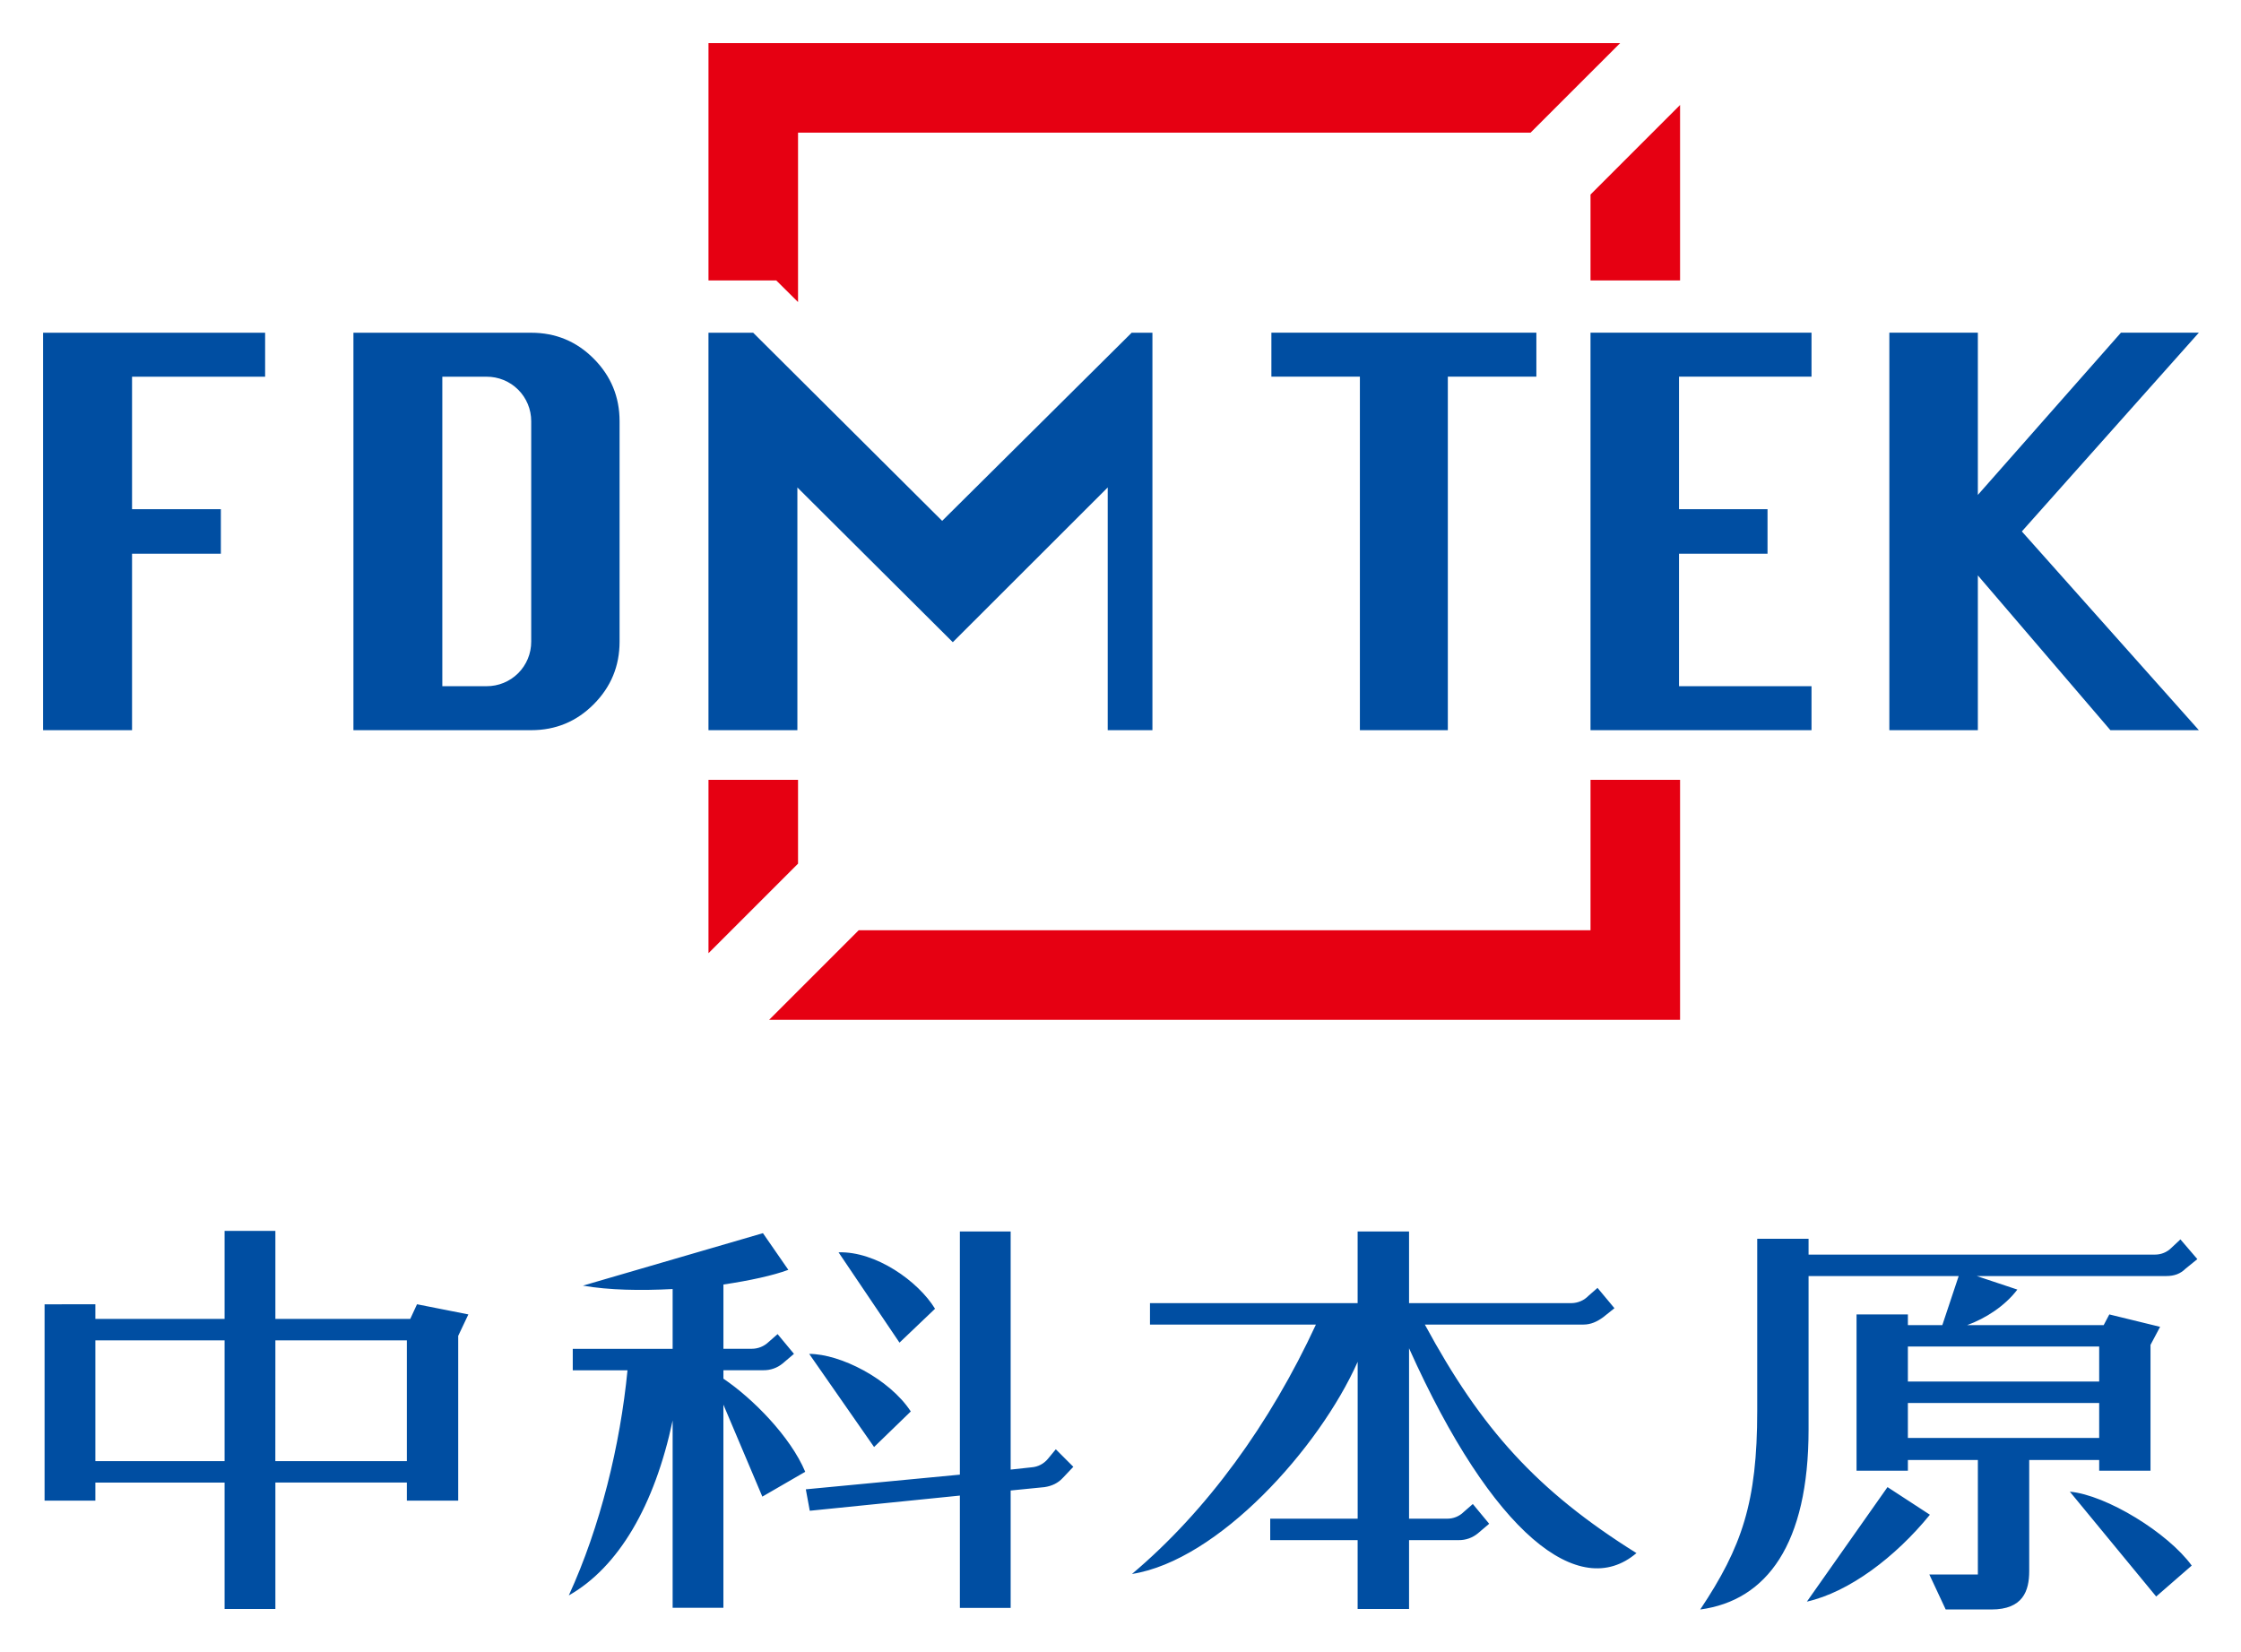
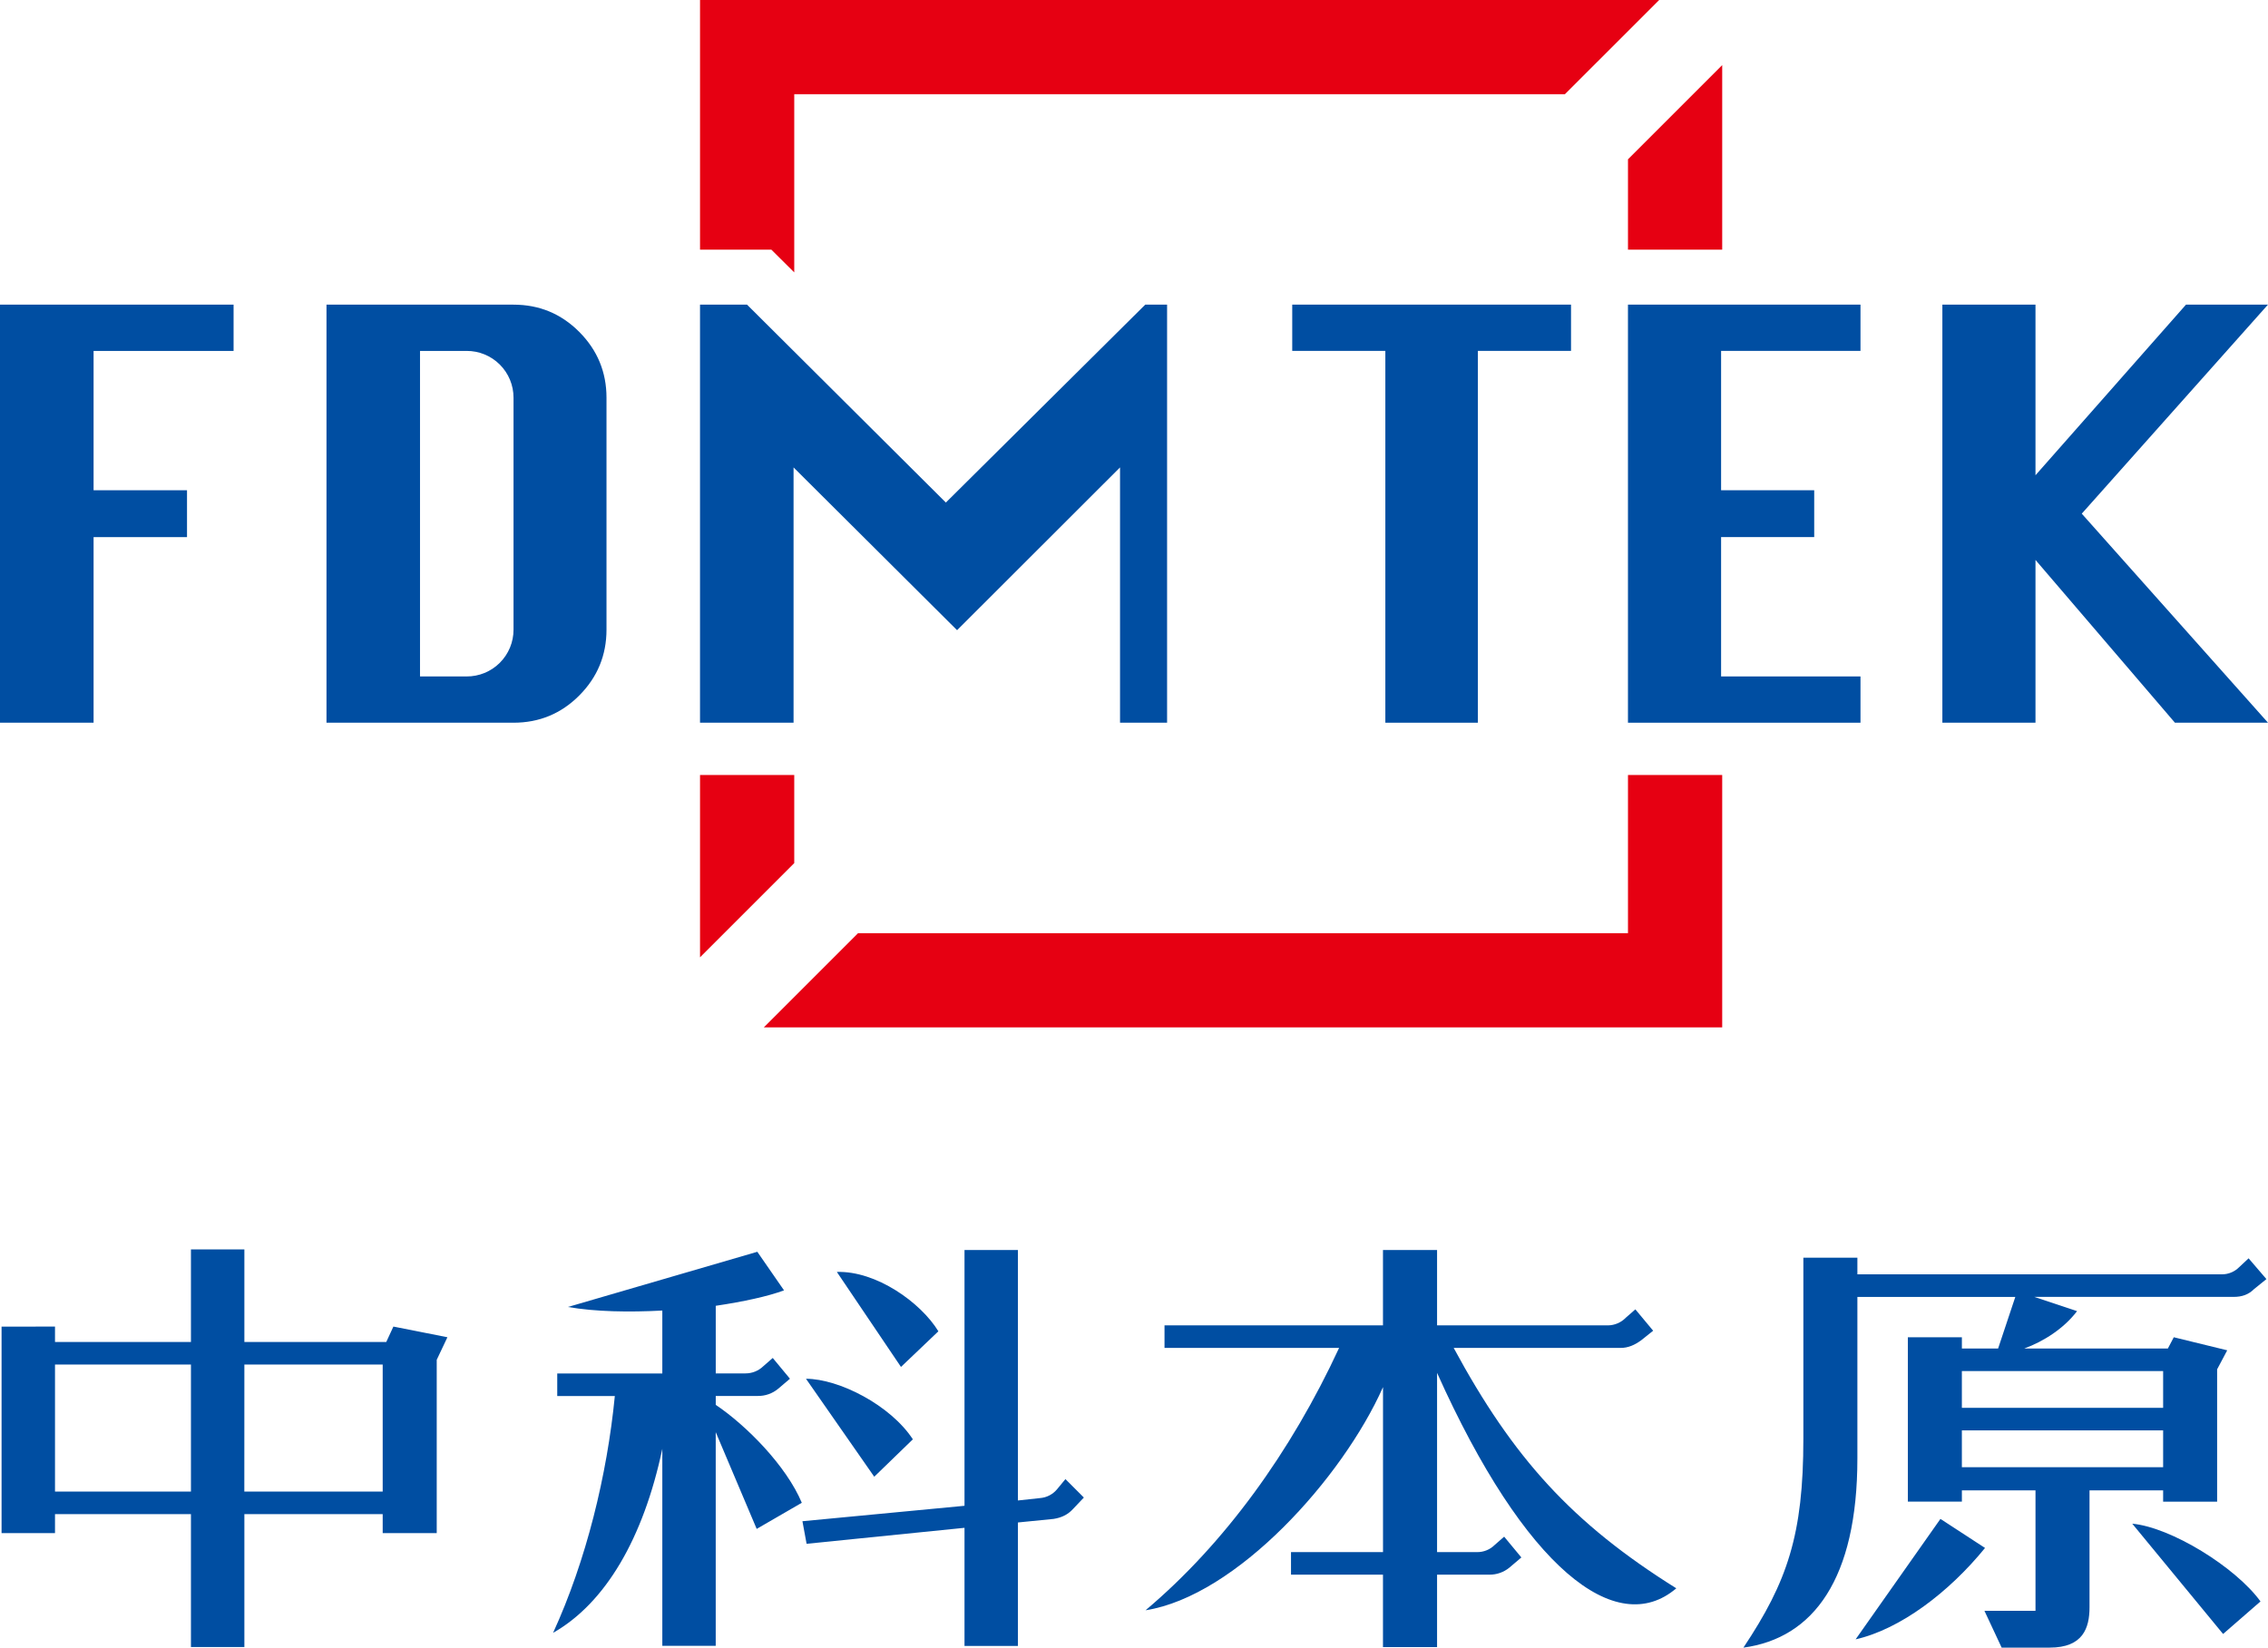
- <svg xmlns="http://www.w3.org/2000/svg" role="img" viewBox="-36.88 -36.88 1917.76 1413.76">
+ <svg xmlns="http://www.w3.org/2000/svg" id="图层_1" data-name="图层 1" viewBox="0 0 1844.82 1340.54">
  <defs>
-     <style>.cls-1{fill:#004ea2}</style>
+     <style>.cls-1{fill:#004ea2;}.cls-2{fill:#e60012;}</style>
  </defs>
-   <path d="M0 588V247.87h190v37.64H76.12v113.38h76v38.09h-76v151zm265.57 0V247.87h152.14q31.44 0 53.53 22.23t22.09 53.51v188.65q0 31.29-22.09 53.52T417.71 588zm76.07-37.64h37.81a38 38 0 0 0 38.26-38.1V323.61a38 38 0 0 0-38.26-38.1h-37.81zM911.05 588V380.29L778.49 512.72l-133-132.43V588H569.4V247.87h38.26l161.72 161 162.17-161h17.77V588zm215.81 0V285.48h-75.74v-37.64h226.77v37.64h-75.77V588zm197.35 0V247.84h189.13v37.64h-113.38v113.39h75.74v38.1h-75.74v113.38h113.38V588zm255.74 0V247.84h75.74v138.83l122.43-138.83h66.68l-151.47 170.08L1844.82 588h-75.7l-113.43-132.44V588z" class="cls-1" />
-   <path fill="#e60012" d="M1324.22 630.51v128.71H697.96l-76.65 76.65h779.55V630.51h-76.64zm-678.17 71.72v-71.72h-76.64v148.36l76.64-76.64zm678.17-572.63v73.53h76.64V52.96l-76.64 76.64zM569.41 0v203.13h58.02l18.62 18.49V76.64h626.88L1349.58 0H569.41z" />
-   <path d="M44.74 1079.3v12.55h110.58v-75.33h43.46v75.33h115.41l5.8-12.55 43.94 8.69-8.69 18.35v141h-43.95v-15.46H198.78v108.17h-43.46v-108.16H44.74v15.46H1.27v-168zm0 134.24h110.58V1110.2H44.74zm154 0h112.55V1110.2H198.78zm417.27-195.09l21.73 31.39c-13 4.83-32.84 9.18-55.54 12.56v55h24.15a20.75 20.75 0 0 0 14.49-5.8l7.72-6.76 14 16.9-9.66 8.21a25.24 25.24 0 0 1-16.42 5.8H582.2v7.24c25.11 16.9 57.47 49.74 70 79.68l-36.7 21.25-33.32-78.72v173.85h-43.44v-160.28c-15.45 72.92-46.35 125.56-88.85 149.7 27-58.91 43.94-128.45 50.22-192.67h-46.84v-18.35h85.47v-51.19c-27 1.45-54.56 1-76.78-2.9zm36.7 219.22l131.83-12.56V1017H828v203.79l17.87-1.94a20 20 0 0 0 14-7.24l6.76-8.21 15 15-8.69 9.18c-4.35 4.83-9.66 7.24-15.94 8.21l-29 2.89v100.45h-43.46v-96.1l-128.45 13zm2.89-115.9c26.56 0 68.58 21.25 86.93 49.26l-31.41 30.44zm25.11-86.92c31.88-1 68.09 24.63 82.58 48.29l-30.42 29zm488.22-17.85v61.33H1308a20.59 20.59 0 0 0 14.49-6.28l7.73-6.76 14.48 17.39-9.66 7.72c-5.31 3.87-10.62 6.28-16.9 6.28h-135.69c48.29 89.34 96.1 142.46 181.08 195.57-48.77 41.53-123.13-15.93-194.6-175.29v145.84h32.35a20 20 0 0 0 14.49-5.8l7.73-6.76 14 16.9-9.66 8.21a25.24 25.24 0 0 1-16.42 5.8h-42.49v58.91h-44v-58.91h-74.81v-18.35h74.84v-134.25c-32.83 73.89-119.27 170-193.15 181.57 64.22-54.08 118.31-128.93 157.42-213.44h-142v-18.35h177.7V1017zm520.57 49.74c-10.63 14-27.05 24.63-43 30.43h116.86l4.83-9.18 43.46 10.62-8.21 15.46v107.68h-43.92v-9.17h-59.88v95.09c0 16.9-5.32 32.83-32.36 32.83h-39.11l-14-29.94h41.53v-98h-59.88v9.17h-43.94v-133.74h43.94v9.18h29.46l14-42h-128.46v131.35c0 98-35.73 146.32-92.71 154 35.73-53.6 48.77-91.75 48.77-170v-147.24h43.94v13.52h296.5a19.69 19.69 0 0 0 14-5.79l7.72-7.24 14.49 16.9-10.14 8.21c-4.35 4.34-9.66 6.27-16.42 6.27h-162.24zm-74.85 192.68c-29.46 36.22-69.06 66.15-105.27 74.36l69-98zm-18.84-114h163.71v-29.94h-163.71zm0 48.28h163.71v-29.93h-163.71zm212.48 135.7l-73.89-89.73c31.39 2.9 84 35.25 104.31 63.26z" class="cls-1" />
+   <path class="cls-1" d="M120.88,750.33V410.2h190v37.64H197V561.22H273v38.09H197v151Z" transform="translate(-120.88 -162.33)" />
+   <path class="cls-1" d="M386.45,750.33V410.2H538.59q31.44,0,53.53,22.23t22.09,53.51V674.59q0,31.29-22.09,53.52t-53.53,22.22Zm76.07-37.64h37.81a38,38,0,0,0,38.26-38.1V485.94a38,38,0,0,0-38.26-38.1H462.52Z" transform="translate(-120.88 -162.33)" />
+   <path class="cls-1" d="M1031.93,750.33V542.62L899.37,675.05l-133-132.43V750.33H690.28V410.2h38.26l161.72,161,162.17-161h17.77V750.33Z" transform="translate(-120.88 -162.33)" />
+   <path class="cls-1" d="M1247.74,750.33V447.81H1172V410.17h226.77v37.64H1323V750.33Z" transform="translate(-120.88 -162.33)" />
+   <path class="cls-1" d="M1445.09,750.33V410.17h189.13v37.64H1520.84V561.2h75.74v38.1h-75.74V712.68h113.38v37.65Z" transform="translate(-120.88 -162.33)" />
+   <path class="cls-1" d="M1700.83,750.33V410.17h75.74V549L1899,410.17h66.68L1814.21,580.25,1965.7,750.33H1890L1776.57,617.89V750.33Z" transform="translate(-120.88 -162.33)" />
+   <polygon class="cls-2" points="1324.22 630.51 1324.22 759.22 697.96 759.22 621.31 835.87 1400.86 835.87 1400.86 759.22 1400.86 630.51 1324.22 630.51" />
+   <polygon class="cls-2" points="646.05 702.23 646.05 630.51 569.41 630.51 569.41 778.87 646.05 702.23" />
+   <polygon class="cls-2" points="1324.22 129.6 1324.22 203.13 1400.86 203.13 1400.86 52.96 1324.22 129.6" />
+   <polygon class="cls-2" points="569.41 0 569.41 76.64 569.41 203.13 627.43 203.13 646.05 221.62 646.05 203.13 646.05 203.13 646.05 76.64 1272.93 76.64 1349.58 0 569.41 0" />
+   <path class="cls-1" d="M165.62,1241.63v12.55H276.2v-75.33h43.46v75.33H435.07l5.8-12.55,43.94,8.69-8.69,18.35v141H432.17v-15.46H319.66v108.17H276.2V1394.22H165.62v15.46H122.15v-168Zm0,134.24H276.2V1272.53H165.62Zm154,0H432.17V1272.53H319.66Z" transform="translate(-120.88 -162.33)" />
+   <path class="cls-1" d="M736.89,1180.78l21.73,31.39c-13,4.83-32.84,9.18-55.54,12.56v55h24.15a20.75,20.75,0,0,0,14.49-5.8l7.72-6.76,14,16.9-9.66,8.21a25.24,25.24,0,0,1-16.42,5.8H703.08v7.24c25.11,16.9,57.47,49.74,70,79.68l-36.7,21.25-33.32-78.72v173.85H659.62V1341.1c-15.45,72.92-46.35,125.56-88.85,149.7,27-58.91,43.94-128.45,50.22-192.67H574.15v-18.35h85.47v-51.19c-27,1.45-54.56,1-76.78-2.9ZM773.59,1400l131.83-12.56V1179.33h43.46v203.79l17.87-1.94a20,20,0,0,0,14-7.24l6.76-8.21,15,15-8.69,9.18c-4.35,4.83-9.66,7.24-15.94,8.21l-29,2.89v100.45H905.42v-96.1l-128.45,13Zm2.89-115.9c26.56,0,68.58,21.25,86.93,49.26L832,1363.8Zm25.11-86.92c31.88-1,68.09,24.63,82.58,48.29l-30.42,29Z" transform="translate(-120.88 -162.33)" />
+   <path class="cls-1" d="M1289.81,1179.33v61.33h139.07a20.59,20.59,0,0,0,14.49-6.28l7.73-6.76,14.48,17.39-9.66,7.72c-5.31,3.87-10.62,6.28-16.9,6.28H1303.33c48.29,89.34,96.1,142.46,181.08,195.57-48.77,41.53-123.13-15.93-194.6-175.29v145.84h32.35a20,20,0,0,0,14.49-5.8l7.73-6.76,14,16.9-9.66,8.21a25.24,25.24,0,0,1-16.42,5.8h-42.49v58.91h-44v-58.91H1171v-18.35h74.84V1290.88c-32.83,73.89-119.27,170-193.15,181.57,64.22-54.08,118.31-128.93,157.42-213.44h-142v-18.35h177.7v-61.33Z" transform="translate(-120.88 -162.33)" />
+   <path class="cls-1" d="M1810.38,1229.07c-10.63,14-27.05,24.63-43,30.43h116.86l4.83-9.18,43.46,10.62-8.21,15.46v107.68H1880.4v-9.17h-59.88V1470c0,16.9-5.32,32.83-32.36,32.83h-39.11l-14-29.94h41.53v-98h-59.88v9.17h-43.94V1250.32h43.94v9.18h29.46l14-42H1631.7v131.35c0,98-35.73,146.32-92.71,154,35.73-53.6,48.77-91.75,48.77-170V1185.61h43.94v13.52h296.5a19.69,19.69,0,0,0,14-5.79l7.72-7.24,14.49,16.9-10.14,8.21c-4.35,4.34-9.66,6.27-16.42,6.27H1775.61Zm-74.85,192.68c-29.46,36.22-69.06,66.15-105.27,74.36l69-98Zm-18.84-114H1880.4v-29.94H1716.69Zm0,48.28H1880.4v-29.93H1716.69Zm212.48,135.7L1855.28,1402c31.39,2.9,84,35.25,104.31,63.26Z" transform="translate(-120.88 -162.33)" />
</svg>
